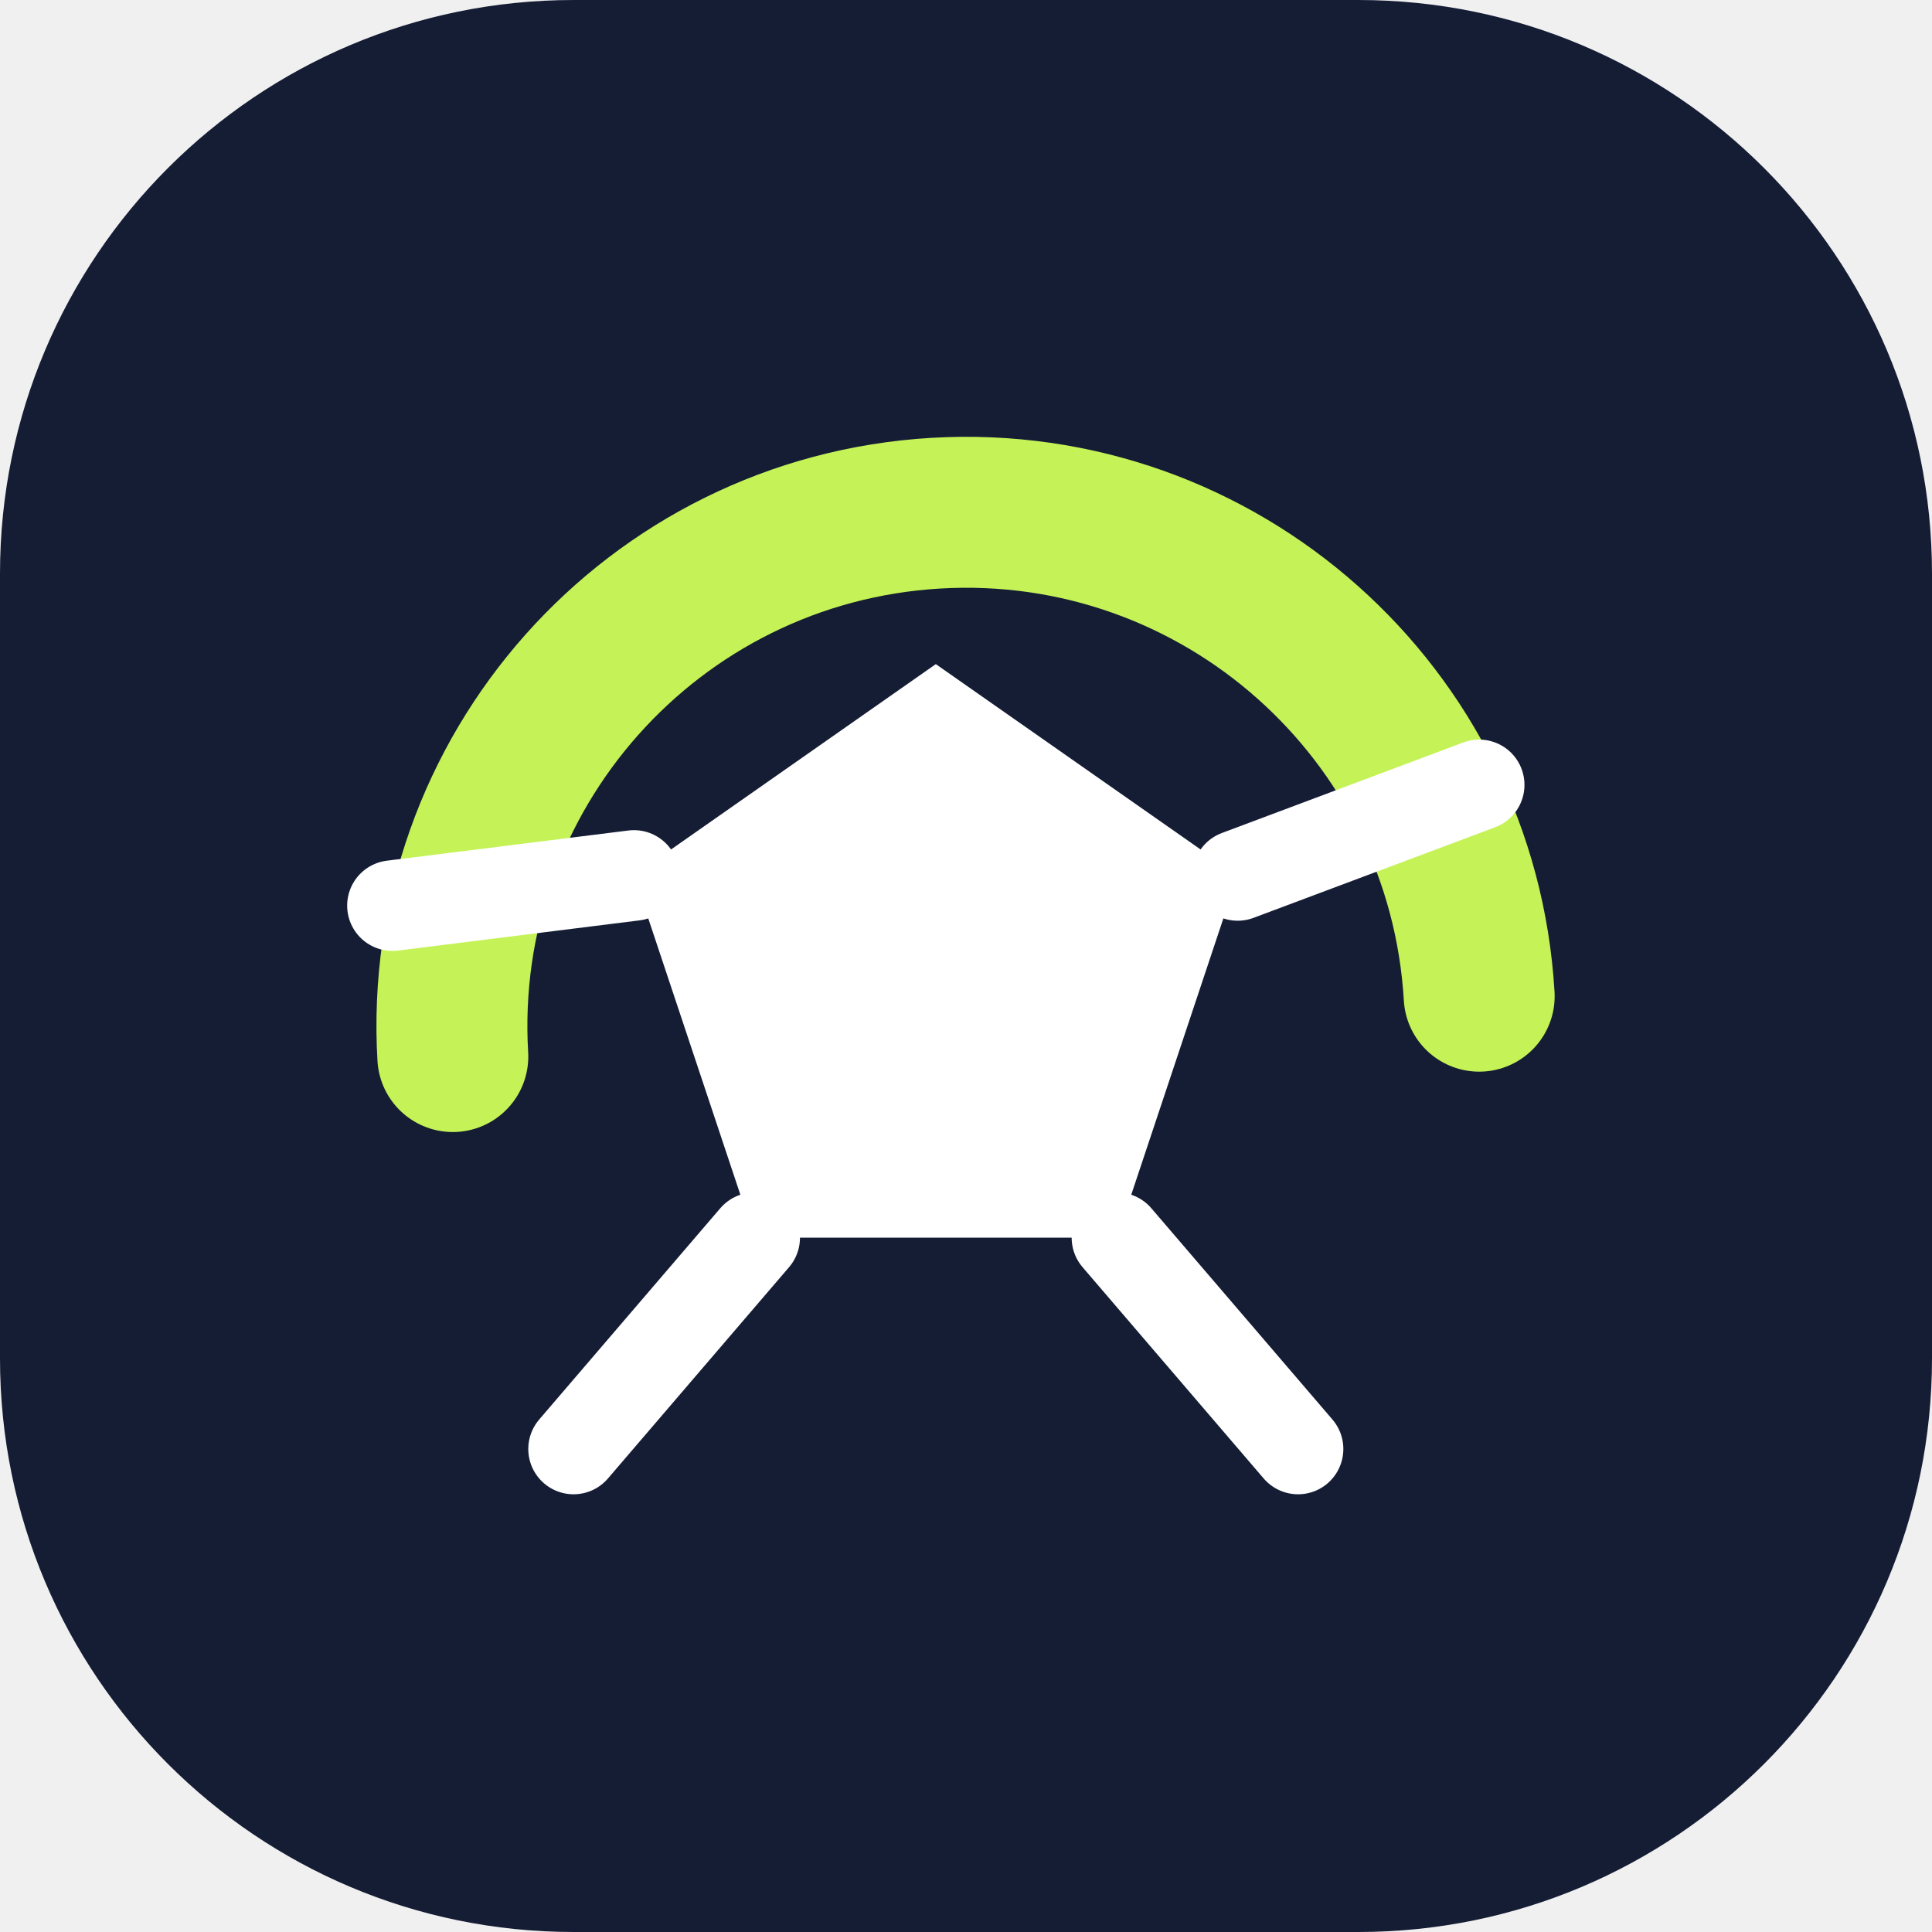
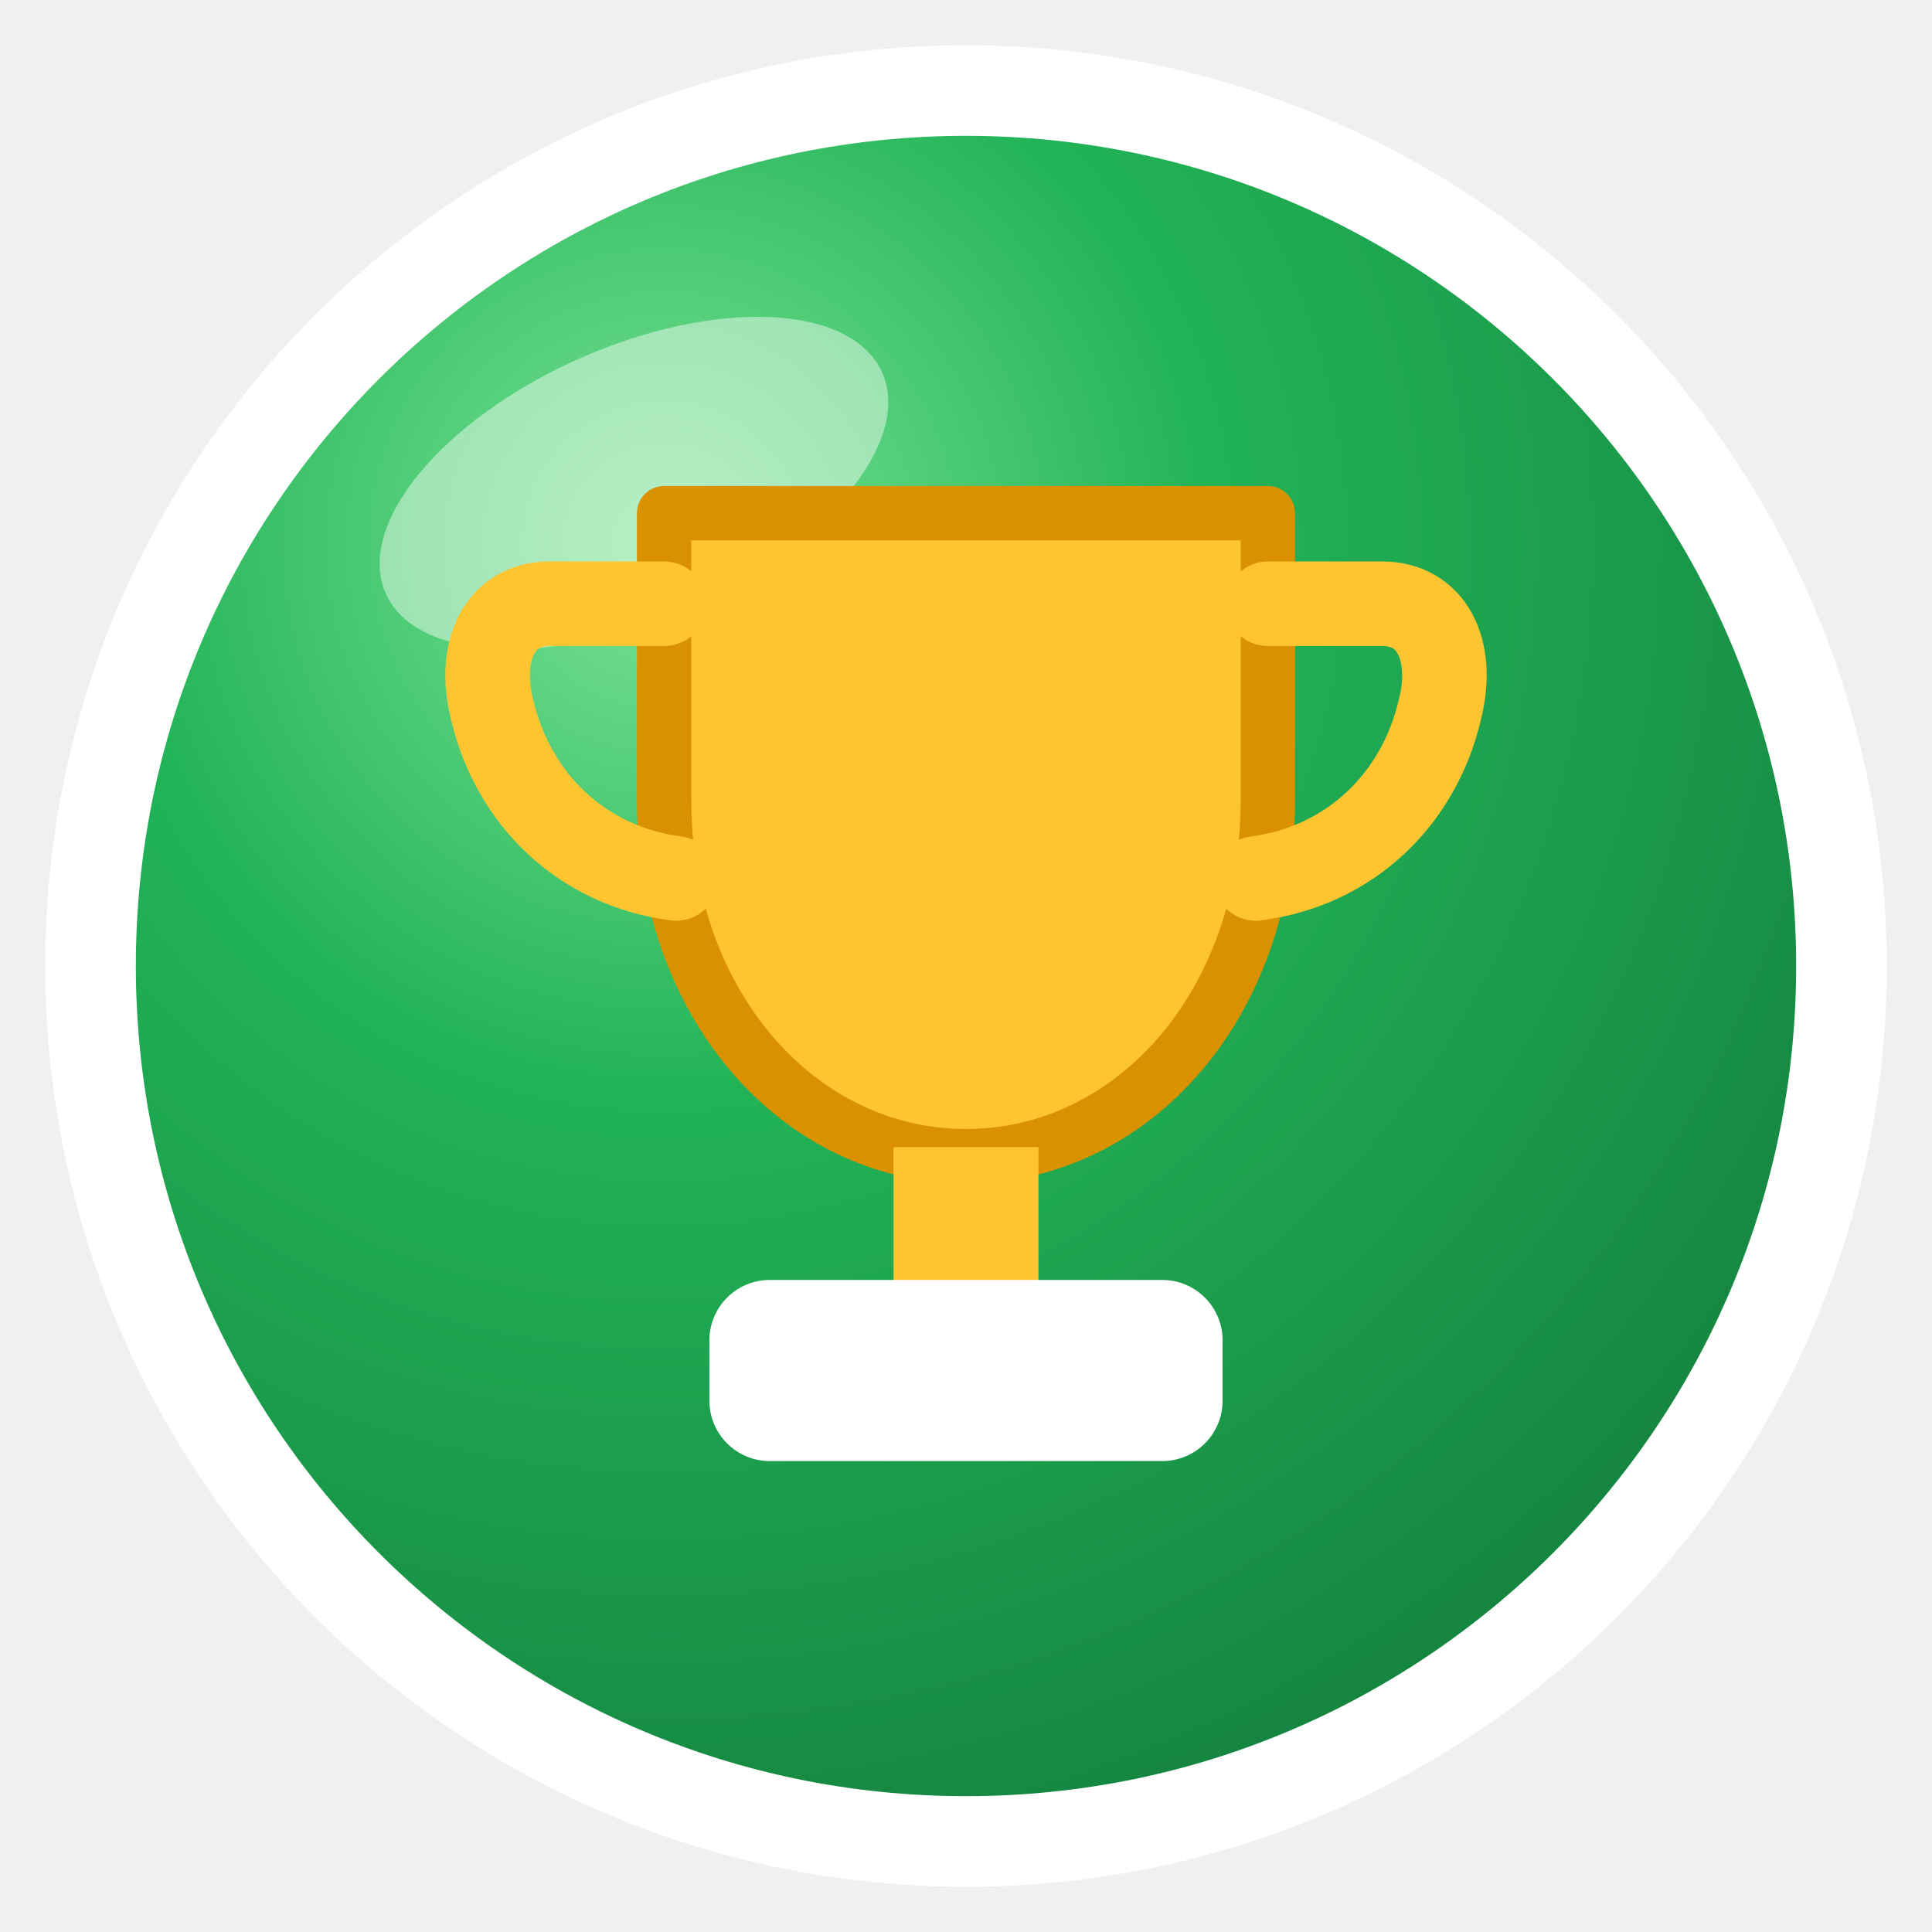
<svg xmlns="http://www.w3.org/2000/svg" viewBox="0 0 64 64">
-   <rect width="64" height="64" rx="19" fill="#151d35" />
-   <path d="M15 35a17 17 0 0 1 34-2" fill="none" stroke="#c5f357" stroke-width="5" stroke-linecap="round" />
-   <path d="M31 22 41 29 37 41H25L21 29Z" fill="white" />
-   <path d="m21 29-8 1m24 11 6 7M25 41l-6 7m22-19 8-3" stroke="white" stroke-width="3" stroke-linecap="round" />
+   <defs>
+     <radialGradient id="b" gradientUnits="userSpaceOnUse" cx="22" cy="18" r="52">
+       <stop offset="0" stop-color="#7BE495" />
+       <stop offset=".35" stop-color="#22B357" />
+       <stop offset="1" stop-color="#11793A" />
+     </radialGradient>
+   </defs>
+   <circle cx="32" cy="32" r="29" fill="url(#b)" stroke="#fff" stroke-width="3" />
+   <ellipse cx="21" cy="16" rx="9" ry="4.5" fill="#fff" opacity=".45" transform="rotate(-24 21 16)" />
+   <path d="M22 17h20v9.5c0 6.8-4.5 11.8-10 11.8s-10-5-10-11.8Z" fill="#FFC531" stroke="#D99100" stroke-width="1.8" stroke-linejoin="round" />
+   <path d="M22 20h-3.8c-1.6 0-2.4 1.5-1.9 3.5.7 3 3 5.2 6.1 5.6M42 20h3.8c1.6 0 2.4 1.5 1.9 3.5-.7 3-3 5.2-6.1 5.6" fill="none" stroke="#FFC531" stroke-width="2.8" stroke-linecap="round" />
+   <rect x="29.6" y="38" width="4.8" height="4.6" fill="#FFC531" />
+   <rect x="23.5" y="42.4" width="17" height="6" rx="2" fill="#fff" />
</svg>
